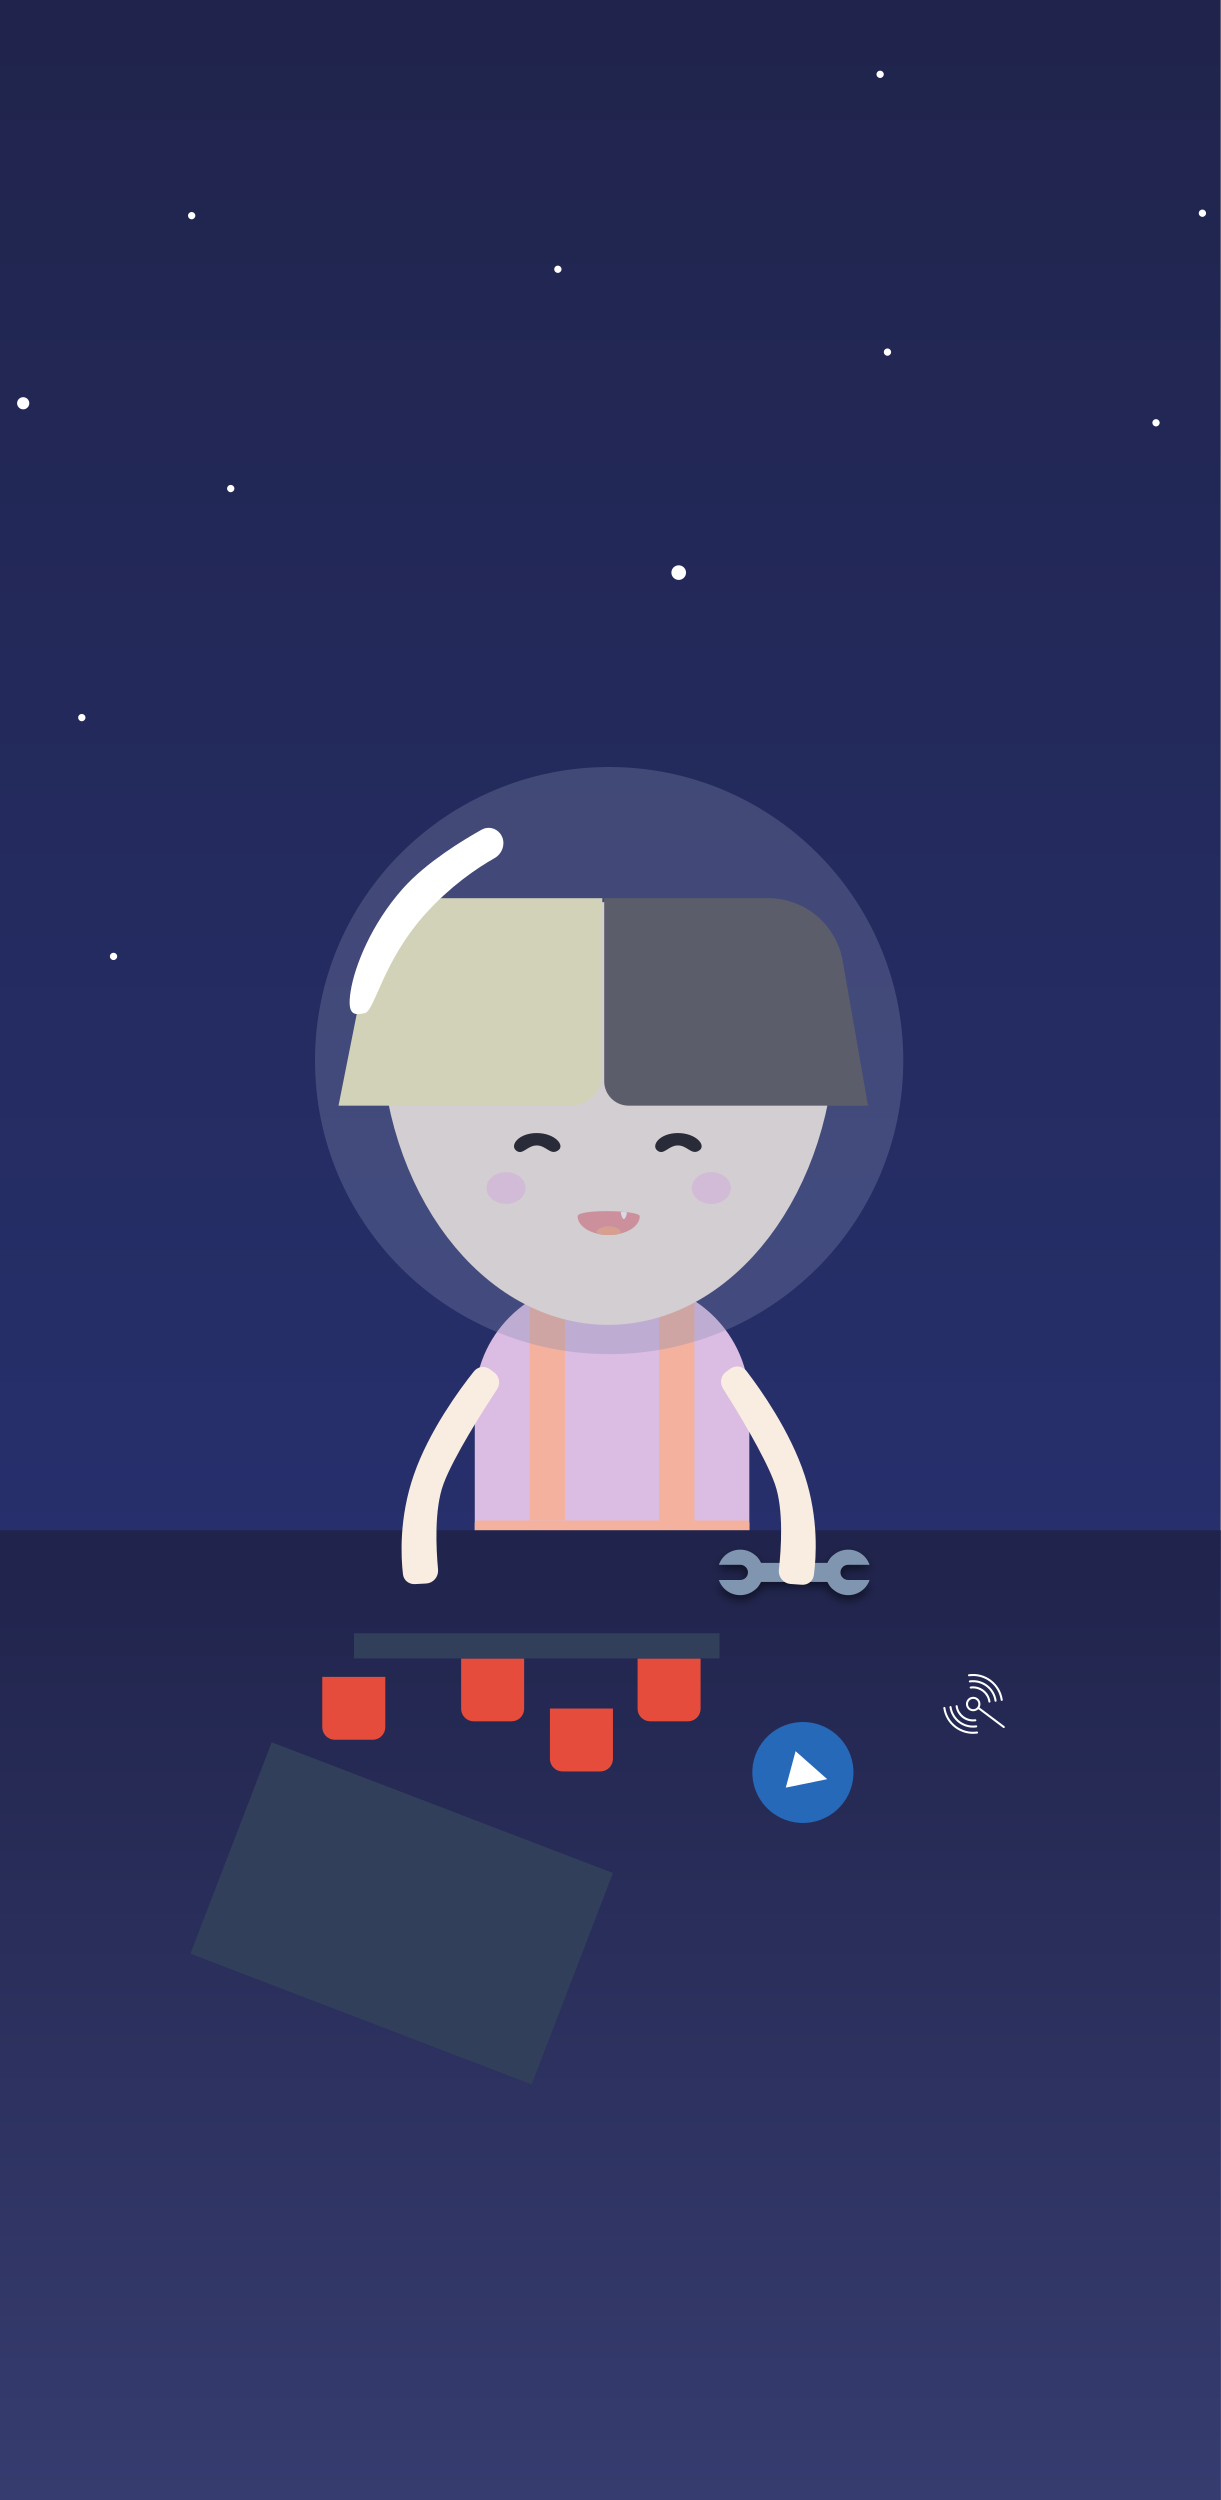
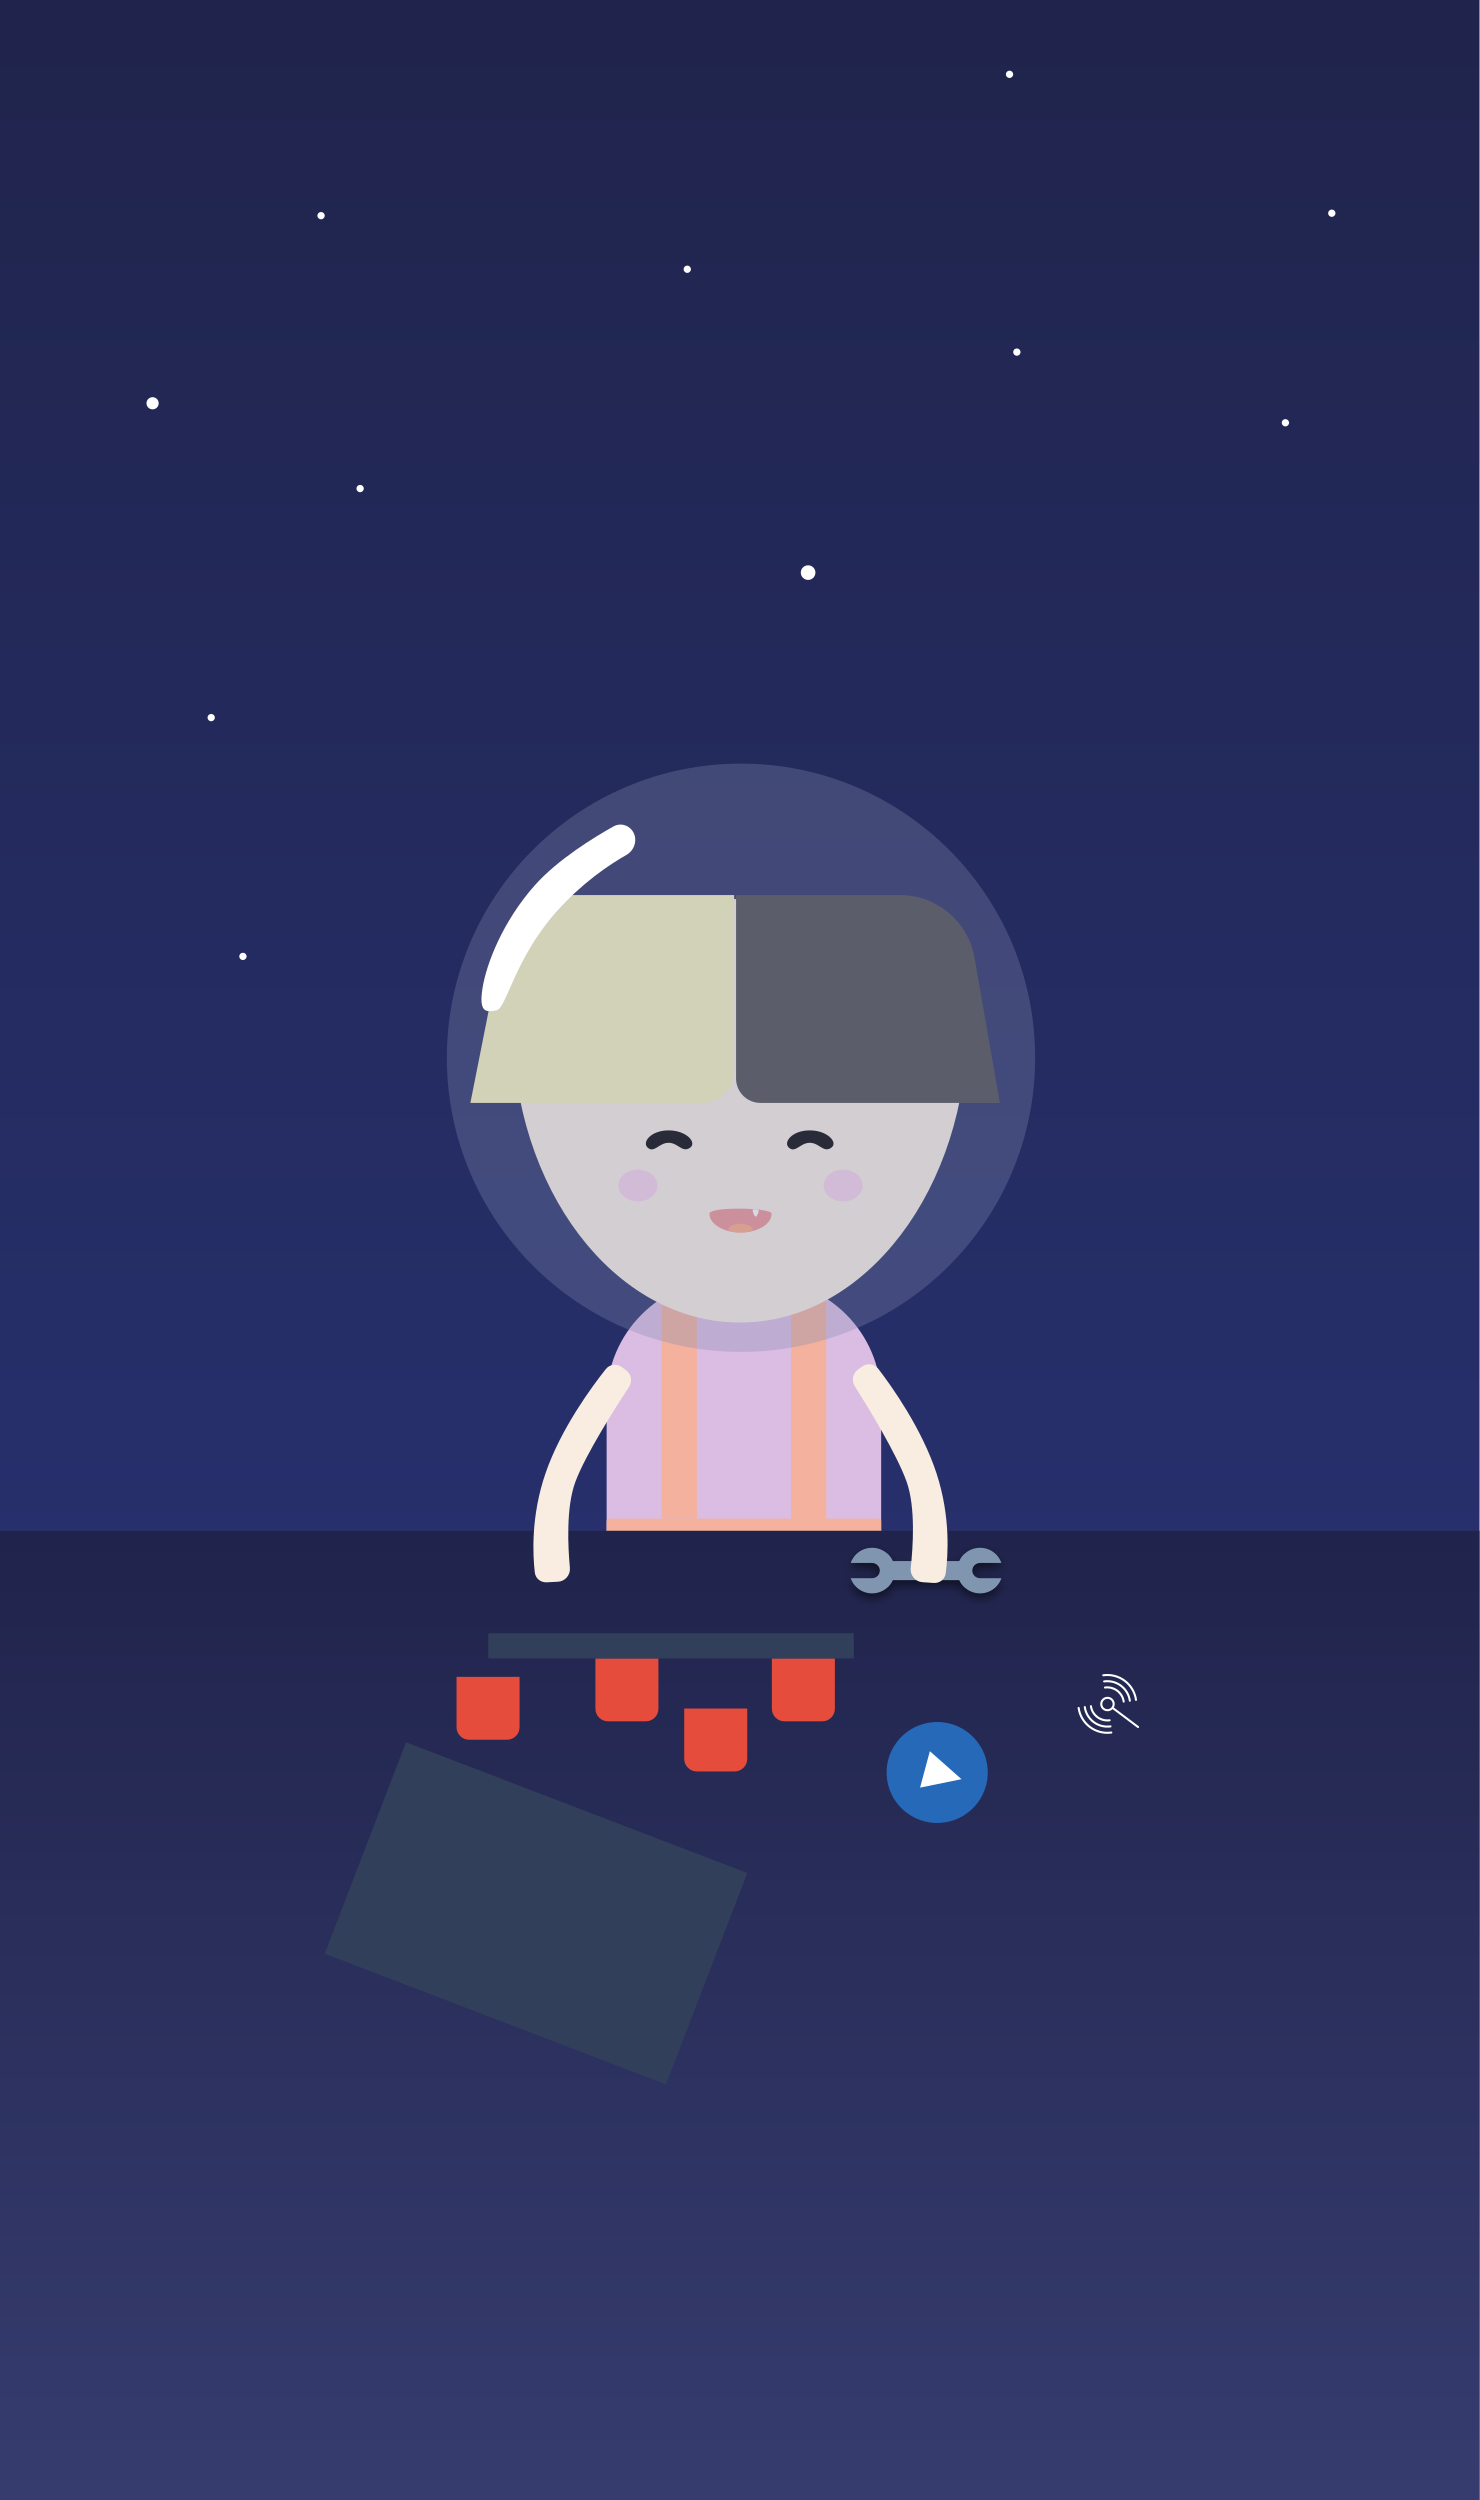
- <svg xmlns="http://www.w3.org/2000/svg" width="500" height="1024" viewBox="0 0 500 1024" fill="none">
-   <rect width="500" height="1024" fill="url(#paint0_linear)" />
-   <path fill-rule="evenodd" clip-rule="evenodd" d="M46.5 393.232C47.328 393.232 48 392.562 48 391.735C48 390.908 47.328 390.238 46.5 390.238C45.672 390.238 45 390.908 45 391.735C45 392.562 45.672 393.232 46.5 393.232Z" fill="white" />
-   <path fill-rule="evenodd" clip-rule="evenodd" d="M33.5 295.423C34.328 295.423 35 294.753 35 293.926C35 293.099 34.328 292.429 33.5 292.429C32.672 292.429 32 293.099 32 293.926C32 294.753 32.672 295.423 33.5 295.423Z" fill="white" />
-   <path fill-rule="evenodd" clip-rule="evenodd" d="M94.5 201.606C95.328 201.606 96 200.936 96 200.109C96 199.282 95.328 198.612 94.5 198.612C93.672 198.612 93 199.282 93 200.109C93 200.936 93.672 201.606 94.5 201.606Z" fill="white" />
-   <path fill-rule="evenodd" clip-rule="evenodd" d="M228.5 111.782C229.328 111.782 230 111.111 230 110.284C230 109.458 229.328 108.787 228.5 108.787C227.672 108.787 227 109.458 227 110.284C227 111.111 227.672 111.782 228.5 111.782Z" fill="white" />
-   <path fill-rule="evenodd" clip-rule="evenodd" d="M78.5 89.825C79.328 89.825 80 89.154 80 88.327C80 87.501 79.328 86.83 78.5 86.83C77.672 86.83 77 87.501 77 88.327C77 89.154 77.672 89.825 78.5 89.825Z" fill="white" />
-   <path fill-rule="evenodd" clip-rule="evenodd" d="M9.5 167.672C10.881 167.672 12 166.555 12 165.177C12 163.799 10.881 162.682 9.5 162.682C8.119 162.682 7 163.799 7 165.177C7 166.555 8.119 167.672 9.5 167.672Z" fill="white" />
-   <path fill-rule="evenodd" clip-rule="evenodd" d="M363.5 145.715C364.328 145.715 365 145.045 365 144.218C365 143.391 364.328 142.721 363.5 142.721C362.672 142.721 362 143.391 362 144.218C362 145.045 362.672 145.715 363.5 145.715Z" fill="white" />
-   <path fill-rule="evenodd" clip-rule="evenodd" d="M473.5 174.659C474.328 174.659 475 173.988 475 173.162C475 172.335 474.328 171.665 473.5 171.665C472.672 171.665 472 172.335 472 173.162C472 173.988 472.672 174.659 473.5 174.659Z" fill="white" />
-   <path fill-rule="evenodd" clip-rule="evenodd" d="M492.5 88.826C493.328 88.826 494 88.156 494 87.329C494 86.502 493.328 85.832 492.5 85.832C491.672 85.832 491 86.502 491 87.329C491 88.156 491.672 88.826 492.5 88.826Z" fill="white" />
-   <path fill-rule="evenodd" clip-rule="evenodd" d="M360.5 31.938C361.328 31.938 362 31.267 362 30.44C362 29.614 361.328 28.943 360.5 28.943C359.672 28.943 359 29.614 359 30.44C359 31.267 359.672 31.938 360.5 31.938Z" fill="white" />
-   <path fill-rule="evenodd" clip-rule="evenodd" d="M278 237.536C279.657 237.536 281 236.195 281 234.542C281 232.888 279.657 231.548 278 231.548C276.343 231.548 275 232.888 275 234.542C275 236.195 276.343 237.536 278 237.536Z" fill="white" />
-   <path fill-rule="evenodd" clip-rule="evenodd" d="M194.47 574.023C194.47 546.961 216.408 525.023 243.47 525.023H250.695H257.92C284.982 525.023 306.92 546.961 306.92 574.023V650.303C306.92 656.378 301.995 661.303 295.92 661.303H250.695H205.47C199.395 661.303 194.47 656.378 194.47 650.303V574.023Z" fill="#DBBCE2" />
-   <path d="M194.47 623.824C194.47 623.271 194.918 622.824 195.47 622.824H305.92C306.472 622.824 306.92 623.271 306.92 623.824V638.406C306.92 651.937 295.951 662.906 282.42 662.906H218.97C205.439 662.906 194.47 651.937 194.47 638.406V623.824Z" fill="#F4B19D" />
-   <rect x="216.96" y="533.039" width="14.458" height="89.784" fill="#F4B19D" />
-   <rect x="269.972" y="531.436" width="14.458" height="94.594" fill="#F4B19D" />
-   <path fill-rule="evenodd" clip-rule="evenodd" d="M249.088 542.659C300.546 542.659 342.261 487.841 342.261 420.22C342.261 352.598 155.916 352.598 155.916 420.22C155.916 487.841 197.63 542.659 249.088 542.659Z" fill="#F8EDE0" />
-   <path fill-rule="evenodd" clip-rule="evenodd" d="M249.317 505.843C256.347 505.843 262.046 502.404 262.046 498.162C262.046 495.639 236.588 495.156 236.588 498.162C236.588 502.404 242.287 505.843 249.317 505.843Z" fill="#EE9393" />
-   <path fill-rule="evenodd" clip-rule="evenodd" d="M249.317 505.825C252.097 505.825 254.35 505.564 254.35 504.585C254.35 503.606 252.097 502.28 249.317 502.28C246.538 502.28 244.285 503.606 244.285 504.585C244.285 505.564 246.538 505.825 249.317 505.825Z" fill="#FDA981" />
-   <path fill-rule="evenodd" clip-rule="evenodd" d="M255.524 499.346C256.178 499.346 256.979 496.951 256.699 496.653C256.499 496.441 254.544 496.209 254.331 496.495C254.11 496.79 254.87 499.346 255.524 499.346Z" fill="white" />
-   <path fill-rule="evenodd" clip-rule="evenodd" d="M207.282 493.13C211.696 493.13 215.275 490.22 215.275 486.63C215.275 483.041 211.696 480.131 207.282 480.131C202.868 480.131 199.289 483.041 199.289 486.63C199.289 490.22 202.868 493.13 207.282 493.13Z" fill="#FBA5F6" fill-opacity="0.356" />
-   <path fill-rule="evenodd" clip-rule="evenodd" d="M291.353 493.13C295.767 493.13 299.345 490.22 299.345 486.63C299.345 483.041 295.767 480.131 291.353 480.131C286.939 480.131 283.36 483.041 283.36 486.63C283.36 490.22 286.939 493.13 291.353 493.13Z" fill="#FBA5F6" fill-opacity="0.356" />
-   <path fill-rule="evenodd" clip-rule="evenodd" d="M277.673 469.175C281.594 469.175 283.216 473.325 286.373 471.263C289.531 469.2 285.083 464.098 277.673 464.098C270.263 464.098 266.559 469.114 269.233 471.263C271.906 473.411 273.753 469.175 277.673 469.175Z" fill="black" />
-   <path fill-rule="evenodd" clip-rule="evenodd" d="M219.842 469.175C223.762 469.175 225.385 473.325 228.542 471.263C231.699 469.2 227.252 464.098 219.842 464.098C212.432 464.098 208.727 469.114 211.401 471.263C214.075 473.411 215.922 469.175 219.842 469.175Z" fill="black" />
-   <path fill-rule="evenodd" clip-rule="evenodd" d="M150.585 392.859C153.467 378.351 166.198 367.9 180.99 367.9H246.706V439.875C246.706 447.054 240.886 452.875 233.706 452.875H138.66L150.585 392.859Z" fill="#F8F3BD" />
-   <path fill-rule="evenodd" clip-rule="evenodd" d="M345.145 393.555C342.549 378.722 329.668 367.9 314.609 367.9H247.482V442.875C247.482 448.397 251.959 452.875 257.482 452.875H355.528L345.145 393.555Z" fill="#4A4A4A" />
-   <rect x="216.96" y="654.89" width="12.851" height="57.719" rx="4" fill="#F8EDE0" />
-   <rect x="273.185" y="654.89" width="12.851" height="57.719" rx="4" fill="#F8EDE0" />
-   <path fill-rule="evenodd" clip-rule="evenodd" d="M249.504 554.653C316.044 554.653 369.986 500.817 369.986 434.406C369.986 367.995 316.044 314.159 249.504 314.159C182.964 314.159 129.022 367.995 129.022 434.406C129.022 500.817 182.964 554.653 249.504 554.653Z" fill="#808CB1" fill-opacity="0.32" />
-   <path fill-rule="evenodd" clip-rule="evenodd" d="M197.319 339.815C199.893 338.378 203.084 339.105 204.885 341.437C207.366 344.65 206.159 349.452 202.626 351.456C195.568 355.459 184.353 362.948 173.8 374.81C156.666 394.068 153.511 414.163 149.356 415.004C145.202 415.845 142.015 416.16 143.633 405.966C145.251 395.773 152.054 378.516 165.037 363.924C174.536 353.246 189.808 344.005 197.319 339.815Z" fill="white" />
-   <rect y="626.776" width="500" height="397.224" fill="url(#paint1_linear)" />
+ <svg xmlns="http://www.w3.org/2000/svg" width="606" height="1024" viewBox="0 0 606 1024" fill="none">
+   <rect width="606" height="1024" fill="url(#paint0_linear)" />
+   <path fill-rule="evenodd" clip-rule="evenodd" d="M99.5 393.232C100.328 393.232 101 392.562 101 391.735C101 390.908 100.328 390.238 99.5 390.238C98.672 390.238 98 390.908 98 391.735C98 392.562 98.672 393.232 99.5 393.232Z" fill="white" />
+   <path fill-rule="evenodd" clip-rule="evenodd" d="M86.5 295.423C87.328 295.423 88 294.753 88 293.926C88 293.099 87.328 292.429 86.5 292.429C85.672 292.429 85 293.099 85 293.926C85 294.753 85.672 295.423 86.5 295.423Z" fill="white" />
+   <path fill-rule="evenodd" clip-rule="evenodd" d="M147.5 201.606C148.328 201.606 149 200.936 149 200.109C149 199.282 148.328 198.612 147.5 198.612C146.672 198.612 146 199.282 146 200.109C146 200.936 146.672 201.606 147.5 201.606Z" fill="white" />
+   <path fill-rule="evenodd" clip-rule="evenodd" d="M281.5 111.782C282.328 111.782 283 111.111 283 110.284C283 109.458 282.328 108.787 281.5 108.787C280.672 108.787 280 109.458 280 110.284C280 111.111 280.672 111.782 281.5 111.782Z" fill="white" />
+   <path fill-rule="evenodd" clip-rule="evenodd" d="M131.5 89.825C132.328 89.825 133 89.154 133 88.327C133 87.501 132.328 86.83 131.5 86.83C130.672 86.83 130 87.501 130 88.327C130 89.154 130.672 89.825 131.5 89.825Z" fill="white" />
+   <path fill-rule="evenodd" clip-rule="evenodd" d="M62.5 167.672C63.881 167.672 65 166.555 65 165.177C65 163.799 63.881 162.682 62.5 162.682C61.119 162.682 60 163.799 60 165.177C60 166.555 61.119 167.672 62.5 167.672Z" fill="white" />
+   <path fill-rule="evenodd" clip-rule="evenodd" d="M416.5 145.715C417.328 145.715 418 145.045 418 144.218C418 143.391 417.328 142.721 416.5 142.721C415.672 142.721 415 143.391 415 144.218C415 145.045 415.672 145.715 416.5 145.715Z" fill="white" />
+   <path fill-rule="evenodd" clip-rule="evenodd" d="M526.5 174.659C527.328 174.659 528 173.988 528 173.162C528 172.335 527.328 171.665 526.5 171.665C525.672 171.665 525 172.335 525 173.162C525 173.988 525.672 174.659 526.5 174.659Z" fill="white" />
+   <path fill-rule="evenodd" clip-rule="evenodd" d="M545.5 88.826C546.328 88.826 547 88.156 547 87.329C547 86.502 546.328 85.832 545.5 85.832C544.672 85.832 544 86.502 544 87.329C544 88.156 544.672 88.826 545.5 88.826Z" fill="white" />
+   <path fill-rule="evenodd" clip-rule="evenodd" d="M413.5 31.938C414.328 31.938 415 31.267 415 30.44C415 29.614 414.328 28.943 413.5 28.943C412.672 28.943 412 29.614 412 30.44C412 31.267 412.672 31.938 413.5 31.938Z" fill="white" />
+   <path fill-rule="evenodd" clip-rule="evenodd" d="M331 237.536C332.657 237.536 334 236.195 334 234.542C334 232.888 332.657 231.548 331 231.548C329.343 231.548 328 232.888 328 234.542C328 236.195 329.343 237.536 331 237.536Z" fill="white" />
+   <path fill-rule="evenodd" clip-rule="evenodd" d="M248.477 573.048C248.477 545.986 270.415 524.048 297.477 524.048H304.702H311.927C338.989 524.048 360.927 545.986 360.927 573.048V649.595C360.927 655.67 356.002 660.595 349.927 660.595H304.702H259.477C253.402 660.595 248.477 655.67 248.477 649.595V573.048Z" fill="#DBBCE2" />
+   <path d="M248.477 623.04C248.477 622.488 248.925 622.04 249.477 622.04H359.927C360.479 622.04 360.927 622.488 360.927 623.04V637.701C360.927 651.232 349.958 662.201 336.427 662.201H272.977C259.446 662.201 248.477 651.232 248.477 637.701V623.04Z" fill="#F4B19D" />
+   <rect x="270.967" y="532.08" width="14.458" height="89.96" fill="#F4B19D" />
+   <rect x="323.979" y="530.474" width="14.458" height="94.779" fill="#F4B19D" />
+   <path fill-rule="evenodd" clip-rule="evenodd" d="M303.095 541.719C354.553 541.719 396.268 486.794 396.268 419.04C396.268 351.286 209.923 351.286 209.923 419.04C209.923 486.794 251.637 541.719 303.095 541.719Z" fill="#F8EDE0" />
+   <path fill-rule="evenodd" clip-rule="evenodd" d="M303.324 504.831C310.354 504.831 316.053 501.385 316.053 497.135C316.053 494.607 290.595 494.123 290.595 497.135C290.595 501.385 296.294 504.831 303.324 504.831Z" fill="#EE9393" />
+   <path fill-rule="evenodd" clip-rule="evenodd" d="M303.324 504.813C306.103 504.813 308.357 504.552 308.357 503.571C308.357 502.59 306.103 501.261 303.324 501.261C300.545 501.261 298.292 502.59 298.292 503.571C298.292 504.552 300.545 504.813 303.324 504.813Z" fill="#FDA981" />
+   <path fill-rule="evenodd" clip-rule="evenodd" d="M309.531 498.322C310.185 498.322 310.986 495.922 310.706 495.623C310.506 495.411 308.551 495.178 308.338 495.465C308.117 495.761 308.877 498.322 309.531 498.322Z" fill="white" />
+   <path fill-rule="evenodd" clip-rule="evenodd" d="M261.289 492.093C265.703 492.093 269.281 489.178 269.281 485.581C269.281 481.984 265.703 479.068 261.289 479.068C256.875 479.068 253.296 481.984 253.296 485.581C253.296 489.178 256.875 492.093 261.289 492.093Z" fill="#FBA5F6" fill-opacity="0.356" />
+   <path fill-rule="evenodd" clip-rule="evenodd" d="M345.36 492.093C349.774 492.093 353.353 489.178 353.353 485.581C353.353 481.984 349.774 479.068 345.36 479.068C340.946 479.068 337.367 481.984 337.367 485.581C337.367 489.178 340.946 492.093 345.36 492.093Z" fill="#FBA5F6" fill-opacity="0.356" />
+   <path fill-rule="evenodd" clip-rule="evenodd" d="M331.68 468.091C335.601 468.091 337.223 472.25 340.38 470.183C343.538 468.117 339.09 463.004 331.68 463.004C324.27 463.004 320.566 468.031 323.24 470.183C325.914 472.336 327.76 468.091 331.68 468.091Z" fill="black" />
+   <path fill-rule="evenodd" clip-rule="evenodd" d="M273.849 468.091C277.769 468.091 279.391 472.25 282.549 470.183C285.706 468.117 281.259 463.004 273.849 463.004C266.439 463.004 262.734 468.031 265.408 470.183C268.082 472.336 269.928 468.091 273.849 468.091Z" fill="black" />
+   <path fill-rule="evenodd" clip-rule="evenodd" d="M204.599 391.589C207.477 377.075 220.211 366.618 235.007 366.618H300.713V438.759C300.713 445.939 294.893 451.759 287.713 451.759H192.667L204.599 391.589Z" fill="#F8F3BD" />
+   <path fill-rule="evenodd" clip-rule="evenodd" d="M399.145 392.284C396.553 377.446 383.67 366.618 368.608 366.618H301.489V441.759C301.489 447.282 305.966 451.759 311.489 451.759H409.535L399.145 392.284Z" fill="#4A4A4A" />
+   <rect x="270.967" y="654.169" width="12.851" height="57.831" rx="4" fill="#F8EDE0" />
+   <rect x="327.192" y="654.169" width="12.851" height="57.831" rx="4" fill="#F8EDE0" />
+   <path fill-rule="evenodd" clip-rule="evenodd" d="M303.511 553.736C370.051 553.736 423.993 499.795 423.993 433.254C423.993 366.714 370.051 312.772 303.511 312.772C236.97 312.772 183.029 366.714 183.029 433.254C183.029 499.795 236.97 553.736 303.511 553.736Z" fill="#808CB1" fill-opacity="0.32" />
+   <path fill-rule="evenodd" clip-rule="evenodd" d="M251.325 338.479C253.9 337.039 257.091 337.767 258.892 340.104C261.373 343.323 260.165 348.135 256.631 350.143C249.573 354.155 238.359 361.658 227.807 373.542C210.673 392.838 207.517 412.972 203.363 413.814C199.209 414.657 196.022 414.973 197.64 404.759C199.258 394.546 206.061 377.255 219.044 362.634C228.543 351.936 243.814 342.677 251.325 338.479Z" fill="white" />
+   <rect y="627" width="606" height="397" fill="url(#paint1_linear)" />
+   <path d="M442.226 699.508C442.193 699.276 441.979 699.115 441.747 699.148C441.515 699.18 441.354 699.394 441.387 699.625C442.33 706.322 448.556 711.004 455.265 710.063C455.381 710.047 455.48 709.985 455.545 709.899C455.61 709.813 455.642 709.701 455.626 709.586C455.593 709.354 455.38 709.193 455.148 709.226C448.9 710.102 443.104 705.742 442.226 699.508Z" fill="white" />
+   <path d="M451.845 685.774C451.613 685.806 451.452 686.02 451.485 686.251C451.517 686.483 451.731 686.644 451.963 686.611C454.984 686.187 457.994 686.966 460.437 688.803C462.881 690.641 464.46 693.314 464.885 696.329C464.917 696.561 465.131 696.722 465.363 696.689C465.479 696.673 465.577 696.611 465.643 696.525C465.708 696.438 465.74 696.327 465.724 696.212C465.268 692.972 463.572 690.102 460.947 688.128C458.323 686.154 455.091 685.318 451.845 685.774Z" fill="white" />
+   <path d="M444.744 699.154C444.711 698.922 444.497 698.761 444.265 698.794C444.033 698.826 443.872 699.04 443.904 699.271C444.652 704.583 449.59 708.297 454.912 707.55C455.027 707.534 455.126 707.472 455.191 707.386C455.257 707.299 455.289 707.188 455.272 707.072C455.24 706.841 455.026 706.68 454.794 706.712C449.935 707.394 445.427 704.003 444.744 699.154Z" fill="white" />
+   <path d="M452.199 688.286C451.967 688.319 451.806 688.532 451.838 688.764C451.871 688.995 452.085 689.156 452.317 689.124C457.176 688.442 461.684 691.833 462.367 696.682C462.4 696.914 462.614 697.075 462.846 697.042C462.961 697.026 463.06 696.964 463.125 696.878C463.19 696.791 463.222 696.68 463.206 696.565C462.459 691.253 457.521 687.54 452.199 688.286Z" fill="white" />
+   <path d="M446.783 698.441C446.551 698.474 446.389 698.687 446.422 698.919C446.689 700.818 447.684 702.501 449.222 703.658C450.761 704.815 452.655 705.304 454.558 705.038C454.674 705.022 454.772 704.96 454.837 704.874C454.903 704.787 454.935 704.676 454.919 704.56C454.886 704.329 454.672 704.168 454.44 704.2C450.969 704.687 447.749 702.265 447.261 698.801C447.229 698.57 447.014 698.409 446.783 698.441Z" fill="white" />
+   <path d="M452.553 690.799C452.321 690.831 452.16 691.045 452.192 691.276C452.225 691.508 452.439 691.669 452.671 691.636C456.142 691.149 459.362 693.571 459.849 697.035C459.882 697.266 460.096 697.427 460.328 697.395C460.444 697.379 460.542 697.317 460.607 697.231C460.673 697.144 460.705 697.033 460.688 696.917C460.421 695.018 459.427 693.335 457.888 692.178C456.35 691.021 454.455 690.532 452.553 690.799Z" fill="white" />
+   <path fill-rule="evenodd" clip-rule="evenodd" d="M451.838 700.334C450.532 699.352 450.27 697.491 451.255 696.188C452.239 694.884 454.103 694.623 455.408 695.605C456.599 696.501 456.918 698.125 456.22 699.393L466.399 707.049C466.586 707.189 466.624 707.454 466.483 707.641C466.342 707.828 466.076 707.865 465.889 707.724L455.71 700.069C454.682 701.088 453.029 701.229 451.838 700.334ZM452.348 699.658C453.281 700.36 454.612 700.173 455.315 699.242C456.018 698.311 455.831 696.983 454.898 696.281C453.965 695.579 452.634 695.766 451.931 696.697C451.228 697.628 451.415 698.957 452.348 699.658Z" fill="white" />
+   <path d="M166.3 713.647L306.064 767.192L272.764 853.773L133 800.228L166.3 713.647Z" fill="#323F5B" />
+   <path d="M212.812 686.847H187V707.456C187 710.302 189.31 712.608 192.162 712.608H207.649C210.501 712.608 212.812 710.302 212.812 707.456V686.847Z" fill="#E64C3C" />
+   <path d="M269.692 679.29H243.88V699.899C243.88 702.745 246.19 705.051 249.042 705.051H264.53C267.382 705.051 269.692 702.745 269.692 699.899V679.29Z" fill="#E64C3C" />
+   <path d="M306.064 699.821H280.253V720.431C280.253 723.277 282.563 725.583 285.415 725.583H300.902C303.754 725.583 306.064 723.277 306.064 720.431V699.821Z" fill="#E64C3C" />
+   <path d="M341.965 679.29H316.153V699.899C316.153 702.745 318.463 705.051 321.315 705.051H336.802C339.654 705.051 341.965 702.745 341.965 699.899V679.29Z" fill="#E64C3C" />
+   <path d="M200 668.985H349.708V679.29H200V668.985Z" fill="#323F5B" />
+   <path d="M404.562 724.929C405.161 736.336 396.383 746.066 384.953 746.664C373.524 747.262 363.775 738.501 363.176 727.093C362.577 715.686 371.355 705.956 382.784 705.358C394.214 704.76 403.963 713.522 404.562 724.929Z" fill="#2669B9" />
+   <path d="M380.867 717.283L376.859 732.213L393.822 728.748L380.867 717.283Z" fill="white" />
  <g filter="url(#filter0_d)">
-     <path d="M341.248 637.047L340.758 637.448C339.95 638.254 339.35 639.183 338.899 640.161L311.721 640.159C311.271 639.181 310.67 638.252 309.863 637.445L309.373 637.044C305.694 633.84 300.125 633.948 296.621 637.445C295.601 638.463 294.895 639.666 294.445 640.939L303.242 640.939C303.705 640.939 304.138 641.053 304.533 641.236C305.603 641.727 306.36 642.796 306.362 644.053C306.362 644.912 306.014 645.692 305.449 646.256C305.188 646.516 304.873 646.716 304.533 646.87C304.133 647.049 303.705 647.168 303.239 647.166L294.445 647.168C294.895 648.441 295.601 649.644 296.621 650.661C300.125 654.159 305.694 654.267 309.373 651.062L309.863 650.661C310.67 649.855 311.271 648.925 311.723 647.95L338.897 647.952C339.352 648.926 339.952 649.855 340.76 650.661L341.252 651.06C344.929 654.271 350.497 654.159 354.002 650.661C355.021 649.644 355.734 648.443 356.178 647.168L347.381 647.168C346.922 647.168 346.485 647.053 346.088 646.877C345.017 646.386 344.258 645.315 344.26 644.053C344.256 643.199 344.609 642.415 345.174 641.851C345.434 641.591 345.745 641.39 346.092 641.234C346.489 641.053 346.92 640.932 347.381 640.939H356.178C355.727 639.661 355.021 638.463 354.002 637.445C350.495 633.95 344.927 633.842 341.248 637.047Z" fill="#8096B0" />
+     <path d="M395.248 636.291L394.758 636.692C393.95 637.5 393.35 638.432 392.899 639.411L365.721 639.409C365.271 638.429 364.67 637.498 363.863 636.69L363.373 636.289C359.694 633.077 354.125 633.186 350.621 636.69C349.601 637.71 348.895 638.915 348.445 640.19L357.242 640.19C357.705 640.19 358.138 640.305 358.533 640.488C359.603 640.981 360.36 642.051 360.362 643.311C360.362 644.172 360.014 644.953 359.449 645.518C359.188 645.778 358.873 645.979 358.533 646.134C358.133 646.313 357.705 646.432 357.239 646.43L348.445 646.432C348.895 647.707 349.601 648.912 350.621 649.932C354.125 653.437 359.694 653.545 363.373 650.334L363.863 649.932C364.67 649.124 365.271 648.193 365.723 647.215L392.897 647.217C393.352 648.193 393.952 649.124 394.76 649.932L395.252 650.331C398.929 653.549 404.497 653.437 408.002 649.932C409.021 648.912 409.734 647.71 410.178 646.432L401.381 646.432C400.922 646.432 400.485 646.317 400.088 646.14C399.017 645.648 398.258 644.576 398.26 643.311C398.256 642.455 398.609 641.669 399.174 641.104C399.434 640.844 399.745 640.643 400.092 640.486C400.489 640.305 400.92 640.184 401.381 640.191H410.178C409.727 638.911 409.021 637.71 408.002 636.69C404.495 633.188 398.927 633.08 395.248 636.291Z" fill="#8096B0" />
  </g>
-   <path fill-rule="evenodd" clip-rule="evenodd" d="M194.13 561.699C195.765 559.647 198.707 559.338 200.801 560.916L202.465 562.171C204.592 563.774 205.097 566.754 203.633 568.98C198.185 577.262 185.827 596.61 181.664 607.795C177.799 618.181 178.637 634.46 179.425 642.877C179.7 645.807 177.504 648.455 174.562 648.608L169.956 648.849C167.505 648.978 165.35 647.314 165.063 644.88C164.205 637.601 163.424 621.721 169.463 604.218C175.73 586.05 188.387 568.913 194.13 561.699Z" fill="#F8EDE0" />
-   <path fill-rule="evenodd" clip-rule="evenodd" d="M305.742 561.559C304.143 559.478 301.208 559.118 299.086 560.66L297.4 561.885C295.246 563.451 294.689 566.422 296.114 568.673C301.416 577.049 313.434 596.609 317.4 607.865C321.083 618.316 319.961 634.579 319.025 642.98C318.699 645.905 320.849 648.591 323.787 648.796L328.389 649.117C330.837 649.288 333.021 647.663 333.35 645.233C334.335 637.971 335.394 622.106 329.662 604.5C323.713 586.227 311.358 568.871 305.742 561.559Z" fill="#F8EDE0" />
-   <path d="M387.226 699.508C387.193 699.276 386.979 699.115 386.747 699.148C386.515 699.18 386.354 699.394 386.387 699.625C387.33 706.322 393.556 711.004 400.265 710.063C400.381 710.047 400.48 709.985 400.545 709.899C400.61 709.813 400.642 709.701 400.626 709.586C400.593 709.354 400.38 709.193 400.148 709.226C393.9 710.102 388.104 705.742 387.226 699.508Z" fill="white" />
-   <path d="M396.845 685.774C396.613 685.806 396.452 686.02 396.485 686.251C396.517 686.483 396.731 686.644 396.963 686.611C399.984 686.187 402.994 686.966 405.437 688.803C407.881 690.641 409.46 693.314 409.885 696.329C409.917 696.561 410.131 696.722 410.363 696.689C410.479 696.673 410.577 696.611 410.643 696.525C410.708 696.438 410.74 696.327 410.724 696.212C410.268 692.972 408.572 690.102 405.947 688.128C403.323 686.154 400.091 685.318 396.845 685.774Z" fill="white" />
-   <path d="M389.744 699.154C389.711 698.922 389.497 698.761 389.265 698.794C389.033 698.826 388.872 699.04 388.904 699.271C389.652 704.583 394.59 708.297 399.912 707.55C400.027 707.534 400.126 707.472 400.191 707.386C400.257 707.299 400.289 707.188 400.272 707.072C400.24 706.841 400.026 706.68 399.794 706.712C394.935 707.394 390.427 704.003 389.744 699.154Z" fill="white" />
-   <path d="M397.199 688.286C396.967 688.319 396.806 688.532 396.838 688.764C396.871 688.995 397.085 689.156 397.317 689.124C402.176 688.442 406.684 691.833 407.367 696.682C407.4 696.914 407.614 697.075 407.846 697.042C407.961 697.026 408.06 696.964 408.125 696.878C408.19 696.791 408.222 696.68 408.206 696.565C407.459 691.253 402.521 687.54 397.199 688.286Z" fill="white" />
-   <path d="M391.783 698.441C391.551 698.474 391.389 698.687 391.422 698.919C391.689 700.818 392.684 702.501 394.222 703.658C395.761 704.815 397.655 705.304 399.558 705.038C399.674 705.022 399.772 704.96 399.837 704.874C399.903 704.787 399.935 704.676 399.919 704.56C399.886 704.329 399.672 704.168 399.44 704.2C395.969 704.687 392.749 702.265 392.261 698.801C392.229 698.57 392.014 698.409 391.783 698.441Z" fill="white" />
-   <path d="M397.553 690.799C397.321 690.831 397.16 691.045 397.192 691.276C397.225 691.508 397.439 691.669 397.671 691.636C401.142 691.149 404.362 693.571 404.849 697.035C404.882 697.266 405.096 697.427 405.328 697.395C405.444 697.379 405.542 697.317 405.607 697.231C405.673 697.144 405.705 697.033 405.688 696.917C405.421 695.018 404.427 693.335 402.888 692.178C401.35 691.021 399.455 690.532 397.553 690.799Z" fill="white" />
-   <path fill-rule="evenodd" clip-rule="evenodd" d="M396.838 700.334C395.532 699.352 395.27 697.491 396.254 696.188C397.239 694.884 399.102 694.623 400.408 695.605C401.599 696.501 401.918 698.125 401.22 699.393L411.399 707.049C411.586 707.189 411.624 707.454 411.483 707.641C411.342 707.828 411.076 707.865 410.889 707.724L400.71 700.069C399.681 701.088 398.029 701.229 396.838 700.334ZM397.348 699.658C398.281 700.36 399.612 700.173 400.315 699.242C401.018 698.311 400.831 696.983 399.898 696.281C398.965 695.579 397.634 695.766 396.931 696.697C396.228 697.628 396.415 698.957 397.348 699.658Z" fill="white" />
-   <path d="M111.3 713.647L251.064 767.192L217.764 853.773L78 800.228L111.3 713.647Z" fill="#323F5B" />
-   <path d="M157.812 686.847H132V707.456C132 710.302 134.31 712.608 137.162 712.608H152.649C155.501 712.608 157.812 710.302 157.812 707.456V686.847Z" fill="#E64C3C" />
-   <path d="M214.692 679.29H188.88V699.899C188.88 702.745 191.19 705.051 194.042 705.051H209.53C212.382 705.051 214.692 702.745 214.692 699.899V679.29Z" fill="#E64C3C" />
-   <path d="M251.064 699.821H225.253V720.431C225.253 723.277 227.563 725.583 230.415 725.583H245.902C248.754 725.583 251.064 723.277 251.064 720.431V699.821Z" fill="#E64C3C" />
-   <path d="M286.965 679.29H261.153V699.899C261.153 702.745 263.463 705.051 266.315 705.051H281.802C284.654 705.051 286.965 702.745 286.965 699.899V679.29Z" fill="#E64C3C" />
-   <path d="M145 668.985H294.708V679.29H145V668.985Z" fill="#323F5B" />
-   <path d="M349.562 724.929C350.161 736.336 341.382 746.066 329.953 746.664C318.524 747.262 308.774 738.501 308.175 727.093C307.576 715.686 316.355 705.956 327.784 705.358C339.213 704.76 348.963 713.522 349.562 724.929Z" fill="#2669B9" />
-   <path d="M325.867 717.283L321.859 732.213L338.822 728.748L325.867 717.283Z" fill="white" />
+   <path fill-rule="evenodd" clip-rule="evenodd" d="M248.132 560.794C249.765 558.739 252.708 558.432 254.803 560.014L256.469 561.272C258.594 562.877 259.1 565.856 257.639 568.082C252.195 576.375 239.828 595.771 235.664 606.982C231.797 617.394 232.638 633.717 233.427 642.146C233.701 645.075 231.509 647.721 228.571 647.875L223.959 648.116C221.507 648.245 219.35 646.578 219.063 644.14C218.205 636.848 217.424 620.935 223.463 603.398C229.731 585.193 242.39 568.02 248.132 560.794Z" fill="#F8EDE0" />
+   <path fill-rule="evenodd" clip-rule="evenodd" d="M359.74 560.654C358.143 558.57 355.206 558.212 353.084 559.757L351.396 560.986C349.243 562.553 348.686 565.523 350.108 567.774C355.406 576.161 367.432 595.77 371.4 607.052C375.085 617.53 373.96 633.836 373.024 642.25C372.698 645.174 374.844 647.857 377.779 648.062L382.386 648.384C384.835 648.556 387.021 646.927 387.35 644.494C388.335 637.218 389.394 621.322 383.662 603.681C377.713 585.37 365.356 567.979 359.74 560.654Z" fill="#F8EDE0" />
  <defs>
-     <filter id="filter0_d" x="290.445" y="632.728" width="69.733" height="26.652" filterUnits="userSpaceOnUse" color-interpolation-filters="sRGB">
+     <filter id="filter0_d" x="344.445" y="631.967" width="69.733" height="26.689" filterUnits="userSpaceOnUse" color-interpolation-filters="sRGB">
      <feFlood flood-opacity="0" result="BackgroundImageFix" />
      <feColorMatrix in="SourceAlpha" type="matrix" values="0 0 0 0 0 0 0 0 0 0 0 0 0 0 0 0 0 0 127 0" />
      <feOffset dy="2" />
      <feGaussianBlur stdDeviation="2" />
      <feColorMatrix type="matrix" values="0 0 0 0 0 0 0 0 0 0 0 0 0 0 0 0 0 0 0.5 0" />
      <feBlend mode="normal" in2="BackgroundImageFix" result="effect1_dropShadow" />
      <feBlend mode="normal" in="SourceGraphic" in2="effect1_dropShadow" result="shape" />
    </filter>
-     <linearGradient id="paint0_linear" x1="500" y1="1024" x2="500" y2="0" gradientUnits="userSpaceOnUse">
+     <linearGradient id="paint0_linear" x1="606" y1="1024" x2="606" y2="0" gradientUnits="userSpaceOnUse">
      <stop stop-color="#2B3780" />
      <stop offset="1" stop-color="#20244C" />
    </linearGradient>
-     <linearGradient id="paint1_linear" x1="645.468" y1="1255.13" x2="645.468" y2="626.776" gradientUnits="userSpaceOnUse">
+     <linearGradient id="paint1_linear" x1="782.308" y1="1255" x2="782.308" y2="627" gradientUnits="userSpaceOnUse">
      <stop stop-color="#434A83" />
      <stop offset="1" stop-color="#20244C" />
    </linearGradient>
  </defs>
</svg>
